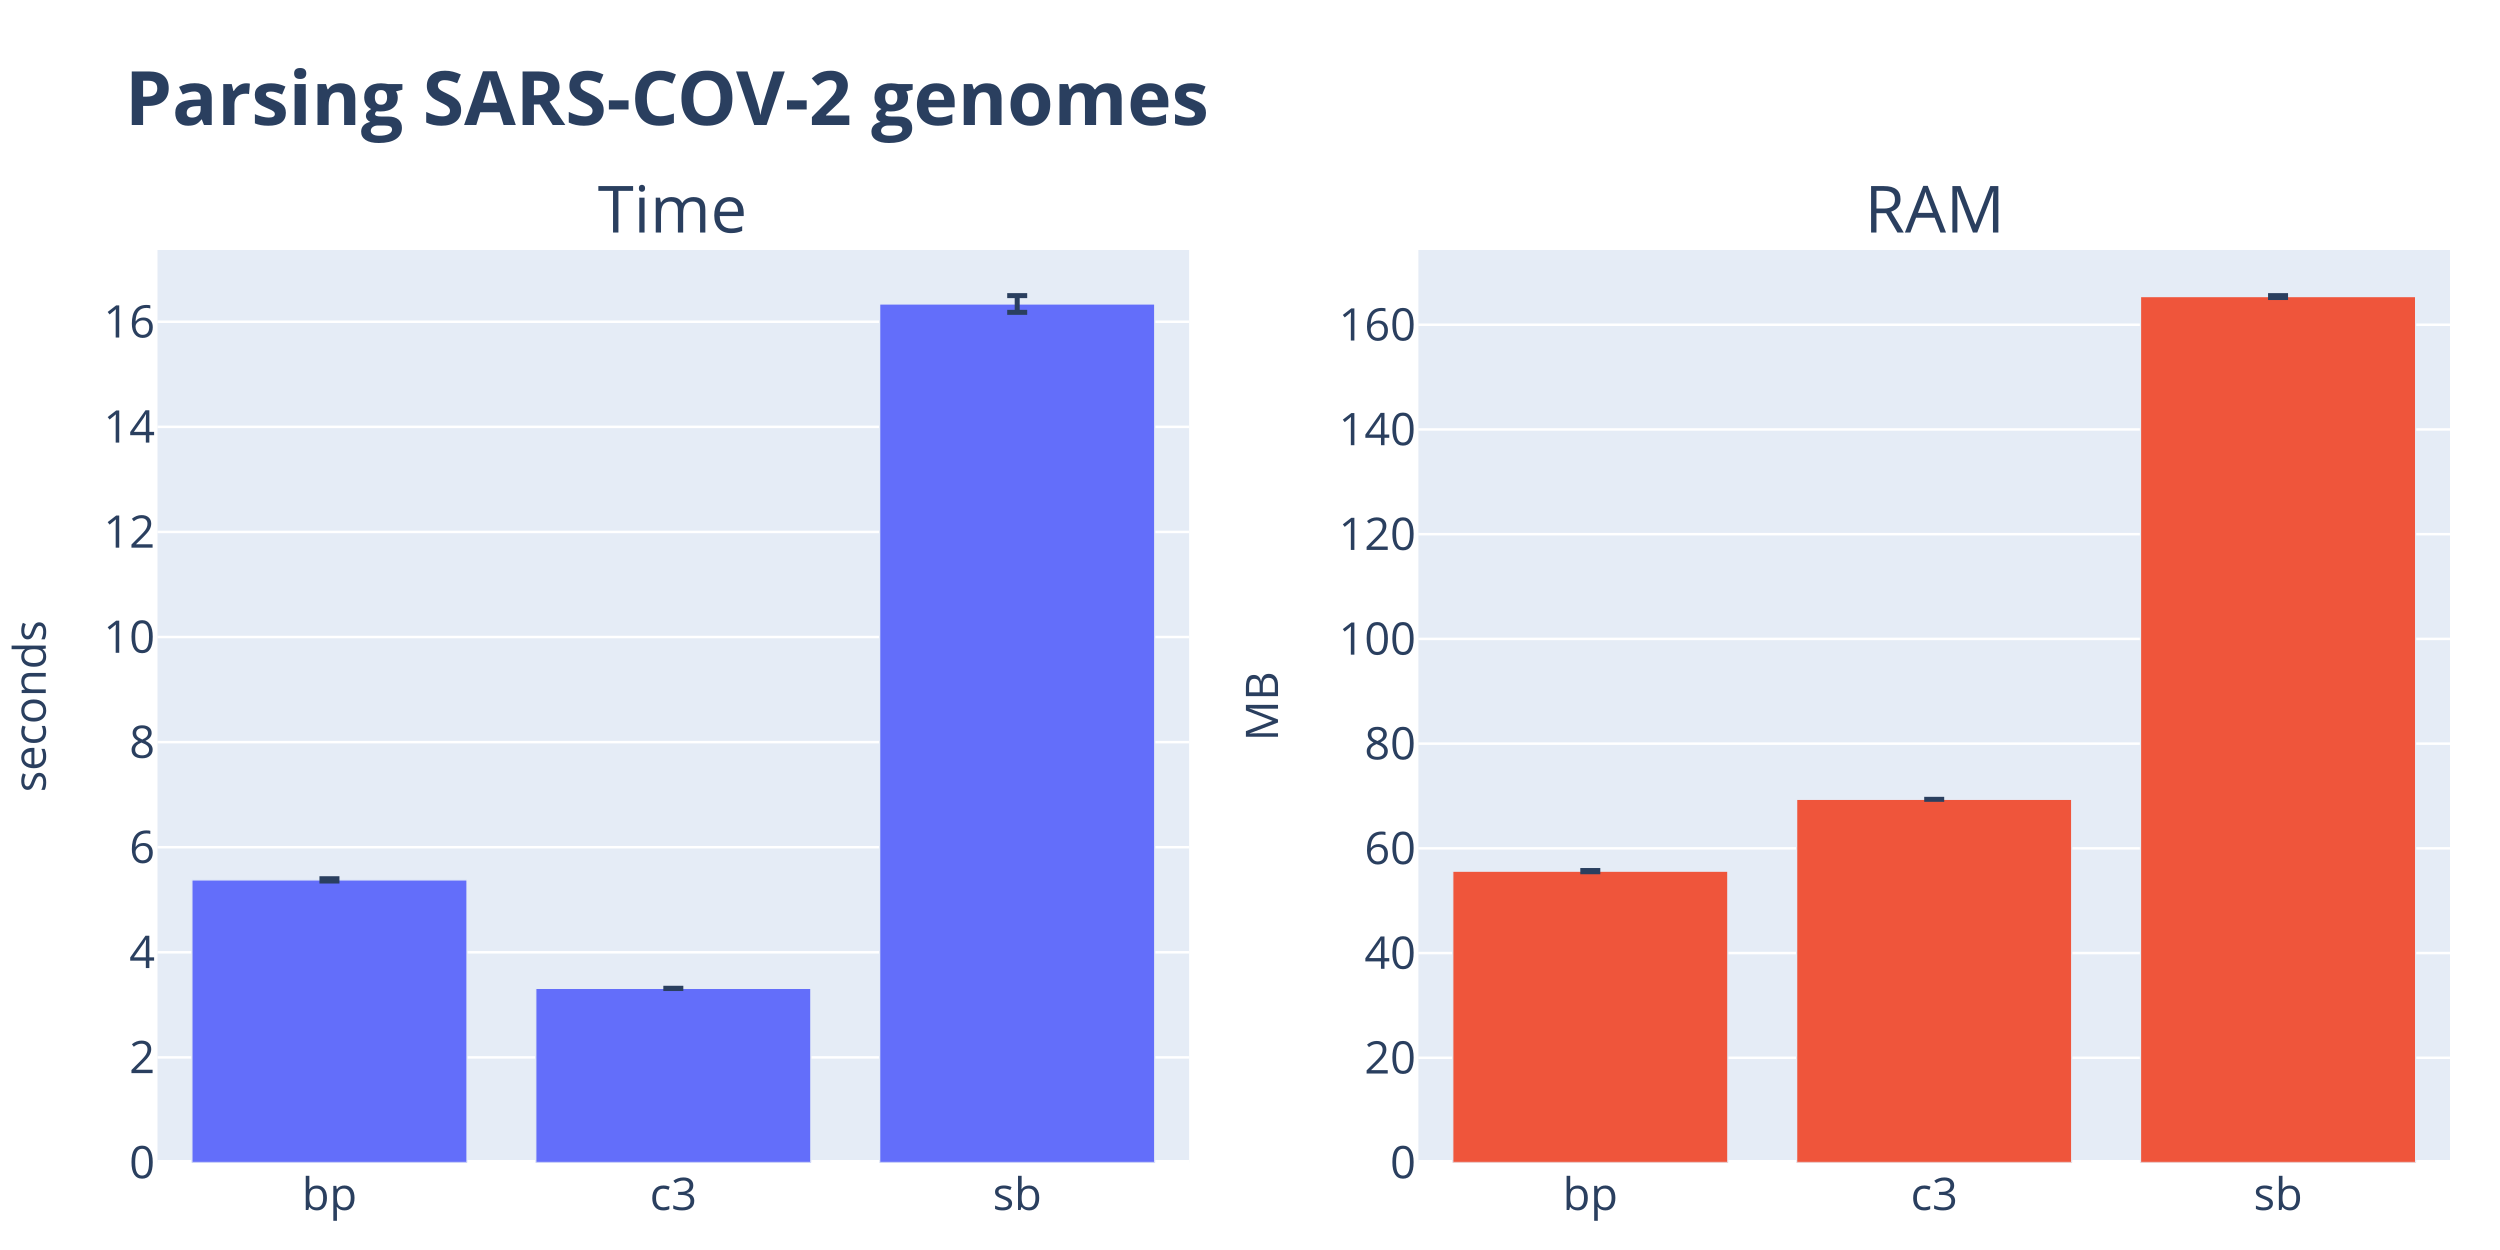
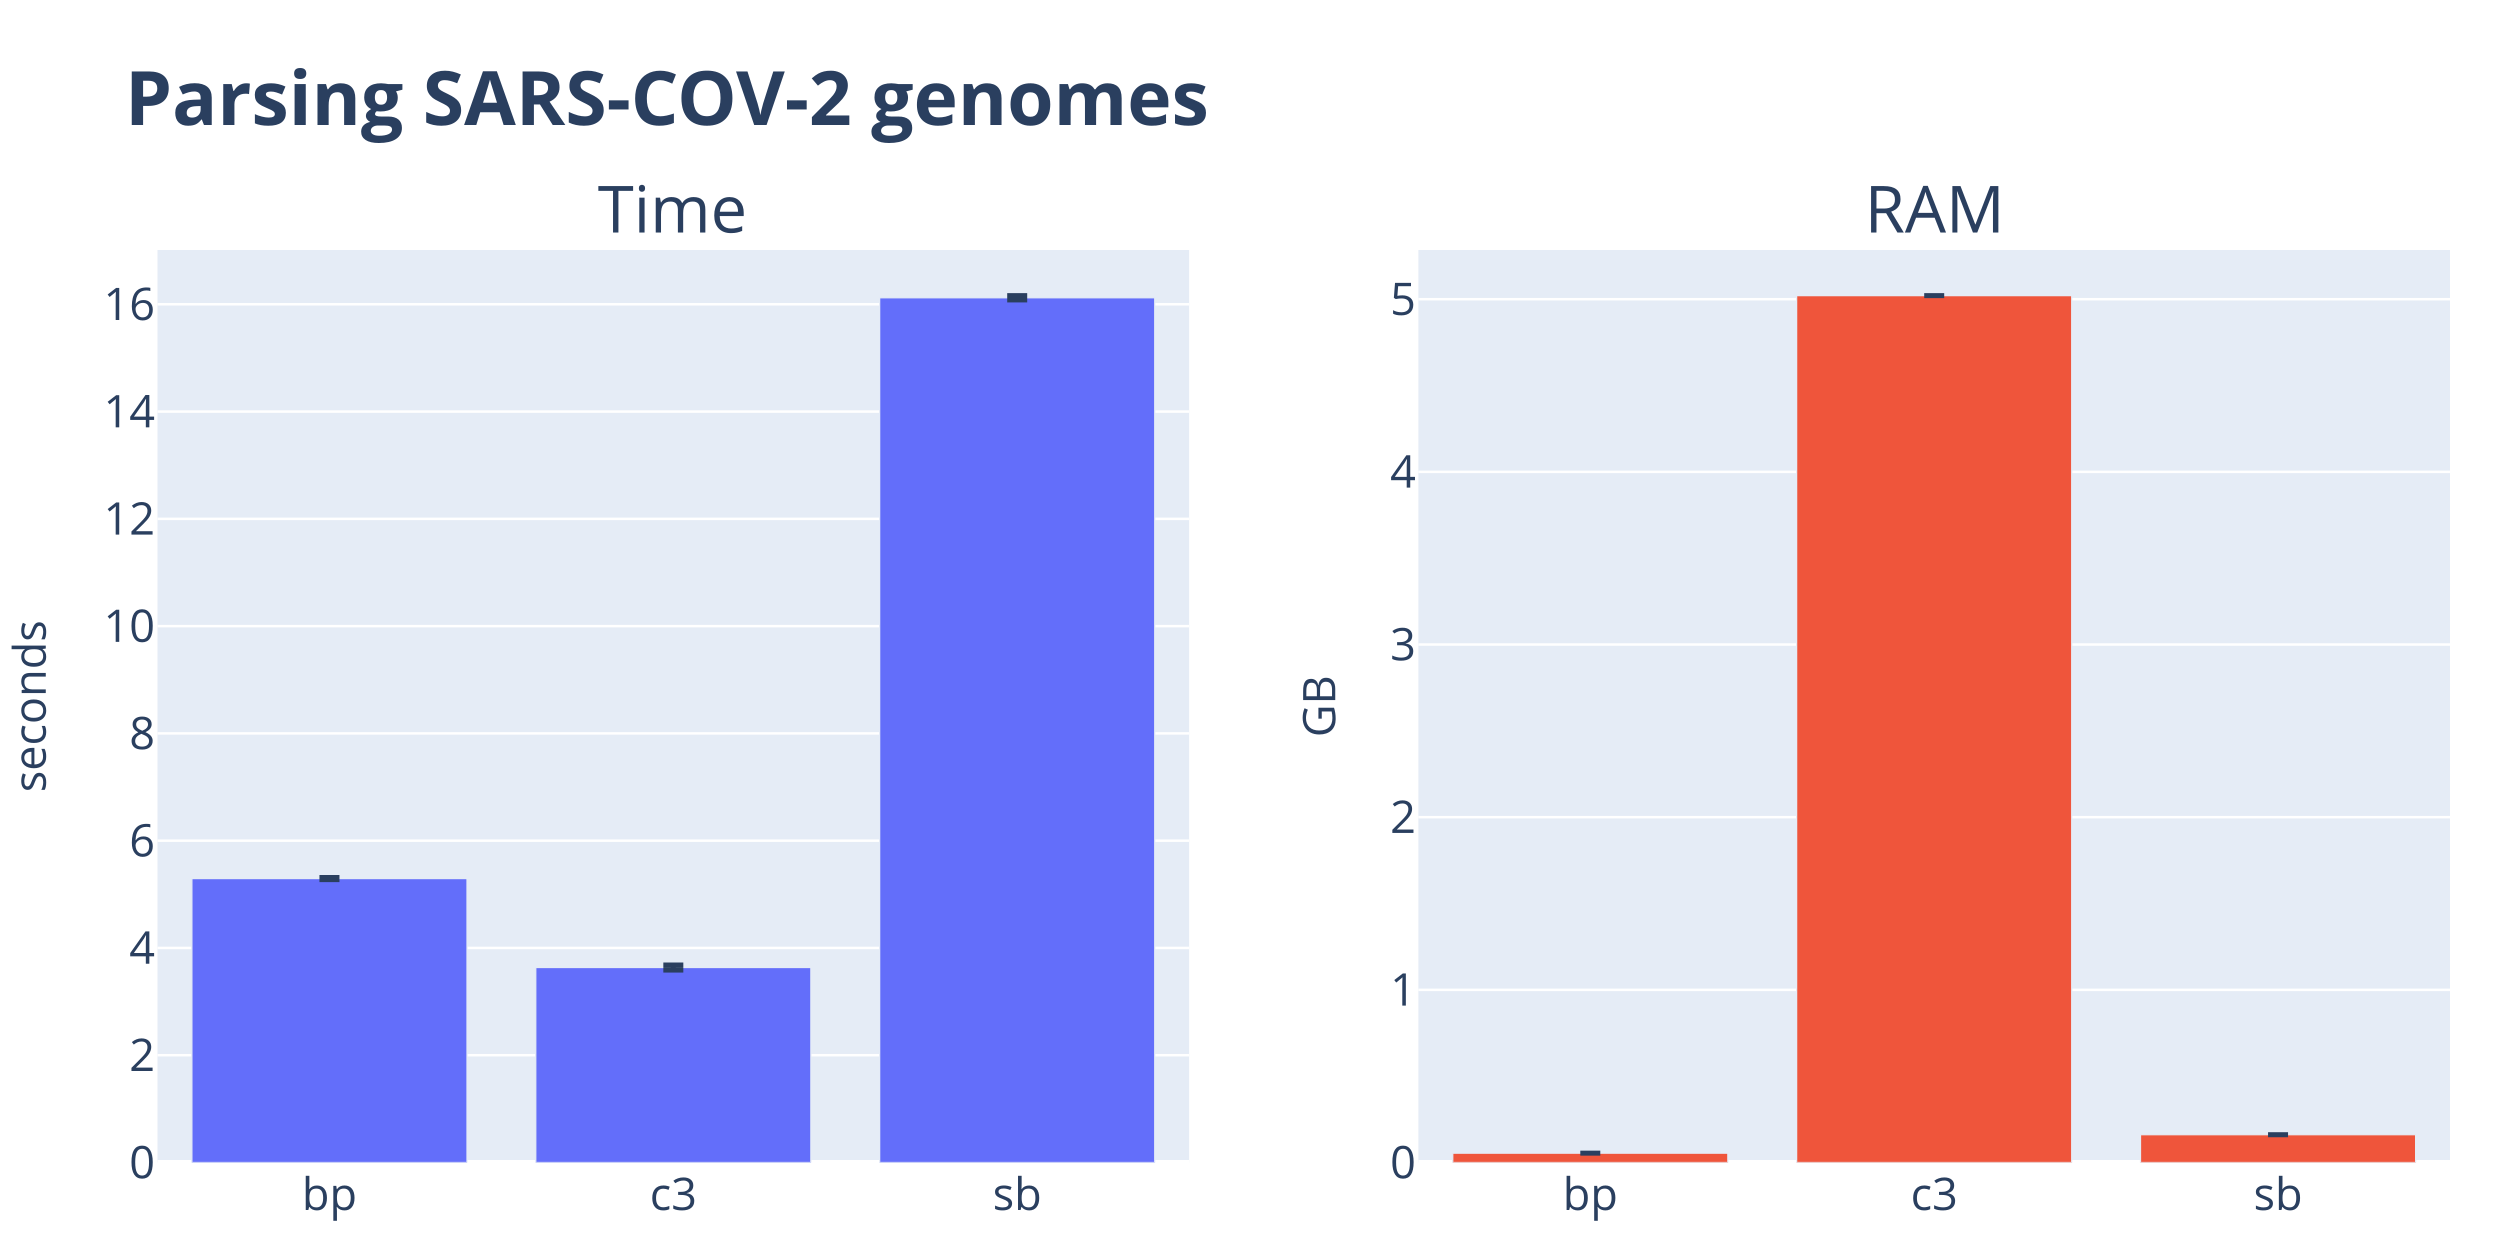
<svg xmlns="http://www.w3.org/2000/svg" class="main-svg" width="1000" height="500" style="" viewBox="0 0 1000 500">
  <rect x="0" y="0" width="1000" height="500" style="fill: rgb(255, 255, 255); fill-opacity: 1;" />
-   <defs id="defs-5a1c04">
+   <defs id="defs-fc7138">
    <g class="clips">
-       <clipPath id="clip5a1c04xyplot" class="plotclip">
+       <clipPath id="clipfc7138xyplot" class="plotclip">
        <rect width="412.65" height="365" />
      </clipPath>
-       <clipPath id="clip5a1c04x2y2plot" class="plotclip">
+       <clipPath id="clipfc7138x2y2plot" class="plotclip">
        <rect width="412.65" height="365" />
      </clipPath>
-       <clipPath class="axesclip" id="clip5a1c04x">
+       <clipPath class="axesclip" id="clipfc7138x">
        <rect x="63" y="0" width="412.65" height="500" />
      </clipPath>
-       <clipPath class="axesclip" id="clip5a1c04y">
+       <clipPath class="axesclip" id="clipfc7138y">
        <rect x="0" y="100" width="1000" height="365" />
      </clipPath>
-       <clipPath class="axesclip" id="clip5a1c04xy">
+       <clipPath class="axesclip" id="clipfc7138xy">
        <rect x="63" y="100" width="412.65" height="365" />
      </clipPath>
-       <clipPath class="axesclip" id="clip5a1c04y2">
+       <clipPath class="axesclip" id="clipfc7138y2">
        <rect x="0" y="100" width="1000" height="365" />
      </clipPath>
-       <clipPath class="axesclip" id="clip5a1c04xy2">
+       <clipPath class="axesclip" id="clipfc7138xy2">
        <rect x="63" y="100" width="412.65" height="365" />
      </clipPath>
-       <clipPath class="axesclip" id="clip5a1c04x2">
+       <clipPath class="axesclip" id="clipfc7138x2">
        <rect x="567.35" y="0" width="412.65" height="500" />
      </clipPath>
-       <clipPath class="axesclip" id="clip5a1c04x2y">
+       <clipPath class="axesclip" id="clipfc7138x2y">
        <rect x="567.35" y="100" width="412.65" height="365" />
      </clipPath>
-       <clipPath class="axesclip" id="clip5a1c04x2y2">
+       <clipPath class="axesclip" id="clipfc7138x2y2">
        <rect x="567.35" y="100" width="412.65" height="365" />
      </clipPath>
    </g>
    <g class="gradients" />
    <g class="patterns" />
  </defs>
  <g class="bglayer">
    <rect class="bg" x="63" y="100" width="412.65" height="365" style="fill: rgb(229, 236, 246); fill-opacity: 1; stroke-width: 0;" />
    <rect class="bg" x="567.35" y="100" width="412.65" height="365" style="fill: rgb(229, 236, 246); fill-opacity: 1; stroke-width: 0;" />
  </g>
  <g class="layer-below">
    <g class="imagelayer" />
    <g class="shapelayer" />
  </g>
  <g class="cartesianlayer">
    <g class="subplot xy">
      <g class="layer-subplot">
        <g class="shapelayer" />
        <g class="imagelayer" />
      </g>
      <g class="minor-gridlayer">
        <g class="x" />
        <g class="y" />
      </g>
      <g class="gridlayer">
        <g class="x" />
        <g class="y">
-           <path class="ygrid crisp" transform="translate(0,422.96)" d="M63,0h412.65" style="stroke: rgb(255, 255, 255); stroke-opacity: 1; stroke-width: 1px;" />
-           <path class="ygrid crisp" transform="translate(0,380.92)" d="M63,0h412.65" style="stroke: rgb(255, 255, 255); stroke-opacity: 1; stroke-width: 1px;" />
-           <path class="ygrid crisp" transform="translate(0,338.89)" d="M63,0h412.65" style="stroke: rgb(255, 255, 255); stroke-opacity: 1; stroke-width: 1px;" />
-           <path class="ygrid crisp" transform="translate(0,296.85)" d="M63,0h412.65" style="stroke: rgb(255, 255, 255); stroke-opacity: 1; stroke-width: 1px;" />
-           <path class="ygrid crisp" transform="translate(0,254.81)" d="M63,0h412.65" style="stroke: rgb(255, 255, 255); stroke-opacity: 1; stroke-width: 1px;" />
-           <path class="ygrid crisp" transform="translate(0,212.77)" d="M63,0h412.65" style="stroke: rgb(255, 255, 255); stroke-opacity: 1; stroke-width: 1px;" />
-           <path class="ygrid crisp" transform="translate(0,170.74)" d="M63,0h412.65" style="stroke: rgb(255, 255, 255); stroke-opacity: 1; stroke-width: 1px;" />
-           <path class="ygrid crisp" transform="translate(0,128.7)" d="M63,0h412.65" style="stroke: rgb(255, 255, 255); stroke-opacity: 1; stroke-width: 1px;" />
+           <path class="ygrid crisp" transform="translate(0,422.09)" d="M63,0h412.65" style="stroke: rgb(255, 255, 255); stroke-opacity: 1; stroke-width: 1px;" />
+           <path class="ygrid crisp" transform="translate(0,379.18)" d="M63,0h412.65" style="stroke: rgb(255, 255, 255); stroke-opacity: 1; stroke-width: 1px;" />
+           <path class="ygrid crisp" transform="translate(0,336.27)" d="M63,0h412.65" style="stroke: rgb(255, 255, 255); stroke-opacity: 1; stroke-width: 1px;" />
+           <path class="ygrid crisp" transform="translate(0,293.36)" d="M63,0h412.65" style="stroke: rgb(255, 255, 255); stroke-opacity: 1; stroke-width: 1px;" />
+           <path class="ygrid crisp" transform="translate(0,250.45)" d="M63,0h412.65" style="stroke: rgb(255, 255, 255); stroke-opacity: 1; stroke-width: 1px;" />
+           <path class="ygrid crisp" transform="translate(0,207.54)" d="M63,0h412.65" style="stroke: rgb(255, 255, 255); stroke-opacity: 1; stroke-width: 1px;" />
+           <path class="ygrid crisp" transform="translate(0,164.63)" d="M63,0h412.65" style="stroke: rgb(255, 255, 255); stroke-opacity: 1; stroke-width: 1px;" />
+           <path class="ygrid crisp" transform="translate(0,121.71)" d="M63,0h412.65" style="stroke: rgb(255, 255, 255); stroke-opacity: 1; stroke-width: 1px;" />
        </g>
      </g>
      <g class="zerolinelayer">
        <path class="yzl zl crisp" transform="translate(0,465)" d="M63,0h412.65" style="stroke: rgb(255, 255, 255); stroke-opacity: 1; stroke-width: 2px;" />
      </g>
      <g class="layer-between">
        <g class="shapelayer" />
        <g class="imagelayer" />
      </g>
      <path class="xlines-below" />
      <path class="ylines-below" />
      <g class="overlines-below" />
      <g class="xaxislayer-below" />
      <g class="yaxislayer-below" />
      <g class="overaxes-below" />
      <g class="overplot">
-         <g class="xy" transform="translate(63,100)" clip-path="url(#clip5a1c04xyplot)">
+         <g class="xy" transform="translate(63,100)" clip-path="url(#clipfc7138xyplot)">
          <g class="barlayer mlayer">
            <g class="trace bars" style="opacity: 1;">
              <g class="points">
                <g class="point">
-                   <path d="M13.75,365V251.95H123.8V365Z" style="vector-effect: none; opacity: 1; stroke-width: 0.5px; fill: rgb(99, 110, 250); fill-opacity: 1; stroke: rgb(229, 236, 246); stroke-opacity: 1;" />
-                 </g>
-                 <g class="point">
-                   <path d="M151.31,365V295.36H261.35V365Z" style="vector-effect: none; opacity: 1; stroke-width: 0.5px; fill: rgb(99, 110, 250); fill-opacity: 1; stroke: rgb(229, 236, 246); stroke-opacity: 1;" />
-                 </g>
-                 <g class="point">
-                   <path d="M288.86,365V21.6H398.9V365Z" style="vector-effect: none; opacity: 1; stroke-width: 0.5px; fill: rgb(99, 110, 250); fill-opacity: 1; stroke: rgb(229, 236, 246); stroke-opacity: 1;" />
-                 </g>
-               </g>
-               <g class="errorbar" style="opacity: 1;">
-                 <path class="yerror" d="M64.78,251.49h8m-4,0V252.41m-4,0h8" style="vector-effect: none; stroke-width: 2px; stroke: rgb(42, 63, 95); stroke-opacity: 1;" />
-               </g>
-               <g class="errorbar" style="opacity: 1;">
-                 <path class="yerror" d="M202.33,295.31h8m-4,0V295.41m-4,0h8" style="vector-effect: none; stroke-width: 2px; stroke: rgb(42, 63, 95); stroke-opacity: 1;" />
-               </g>
-               <g class="errorbar" style="opacity: 1;">
-                 <path class="yerror" d="M339.88,18.25h8m-4,0V24.94m-4,0h8" style="vector-effect: none; stroke-width: 2px; stroke: rgb(42, 63, 95); stroke-opacity: 1;" />
+                   <path d="M13.75,365V251.43H123.8V365Z" style="vector-effect: none; opacity: 1; stroke-width: 0.5px; fill: rgb(99, 110, 250); fill-opacity: 1; stroke: rgb(229, 236, 246); stroke-opacity: 1;" />
+                 </g>
+                 <g class="point">
+                   <path d="M151.31,365V287.01H261.35V365Z" style="vector-effect: none; opacity: 1; stroke-width: 0.5px; fill: rgb(99, 110, 250); fill-opacity: 1; stroke: rgb(229, 236, 246); stroke-opacity: 1;" />
+                 </g>
+                 <g class="point">
+                   <path d="M288.86,365V19.11H398.9V365Z" style="vector-effect: none; opacity: 1; stroke-width: 0.5px; fill: rgb(99, 110, 250); fill-opacity: 1; stroke: rgb(229, 236, 246); stroke-opacity: 1;" />
+                 </g>
+               </g>
+               <g class="errorbar" style="opacity: 1;">
+                 <path class="yerror" d="M64.78,251h8m-4,0V251.85m-4,0h8" style="vector-effect: none; stroke-width: 2px; stroke: rgb(42, 63, 95); stroke-opacity: 1;" />
+               </g>
+               <g class="errorbar" style="opacity: 1;">
+                 <path class="yerror" d="M202.33,286h8m-4,0V288.03m-4,0h8" style="vector-effect: none; stroke-width: 2px; stroke: rgb(42, 63, 95); stroke-opacity: 1;" />
+               </g>
+               <g class="errorbar" style="opacity: 1;">
+                 <path class="yerror" d="M339.88,18.25h8m-4,0V19.97m-4,0h8" style="vector-effect: none; stroke-width: 2px; stroke: rgb(42, 63, 95); stroke-opacity: 1;" />
              </g>
            </g>
          </g>
        </g>
      </g>
      <g class="zerolinelayer-above" />
      <path class="xlines-above crisp" d="M0,0" style="fill: none;" />
      <path class="ylines-above crisp" d="M0,0" style="fill: none;" />
      <g class="overlines-above" />
      <g class="xaxislayer-above">
        <g class="xtick">
          <text text-anchor="middle" x="0" y="484" transform="translate(131.78,0)" style="font-family: 'Open Sans', verdana, arial, sans-serif; font-size: 18px; fill: rgb(42, 63, 95); fill-opacity: 1; white-space: pre;">bp</text>
        </g>
        <g class="xtick">
          <text text-anchor="middle" x="0" y="484" transform="translate(269.33,0)" style="font-family: 'Open Sans', verdana, arial, sans-serif; font-size: 18px; fill: rgb(42, 63, 95); fill-opacity: 1; white-space: pre;">c3</text>
        </g>
        <g class="xtick">
          <text text-anchor="middle" x="0" y="484" transform="translate(406.88,0)" style="font-family: 'Open Sans', verdana, arial, sans-serif; font-size: 18px; fill: rgb(42, 63, 95); fill-opacity: 1; white-space: pre;">sb</text>
        </g>
      </g>
      <g class="yaxislayer-above">
        <g class="ytick">
          <text text-anchor="end" x="62" y="6.3" transform="translate(0,465)" style="font-family: 'Open Sans', verdana, arial, sans-serif; font-size: 18px; fill: rgb(42, 63, 95); fill-opacity: 1; white-space: pre;">0</text>
        </g>
        <g class="ytick">
-           <text text-anchor="end" x="62" y="6.3" style="font-family: 'Open Sans', verdana, arial, sans-serif; font-size: 18px; fill: rgb(42, 63, 95); fill-opacity: 1; white-space: pre;" transform="translate(0,422.96)">2</text>
-         </g>
-         <g class="ytick">
-           <text text-anchor="end" x="62" y="6.3" style="font-family: 'Open Sans', verdana, arial, sans-serif; font-size: 18px; fill: rgb(42, 63, 95); fill-opacity: 1; white-space: pre;" transform="translate(0,380.92)">4</text>
-         </g>
-         <g class="ytick">
-           <text text-anchor="end" x="62" y="6.3" style="font-family: 'Open Sans', verdana, arial, sans-serif; font-size: 18px; fill: rgb(42, 63, 95); fill-opacity: 1; white-space: pre;" transform="translate(0,338.89)">6</text>
-         </g>
-         <g class="ytick">
-           <text text-anchor="end" x="62" y="6.3" style="font-family: 'Open Sans', verdana, arial, sans-serif; font-size: 18px; fill: rgb(42, 63, 95); fill-opacity: 1; white-space: pre;" transform="translate(0,296.85)">8</text>
-         </g>
-         <g class="ytick">
-           <text text-anchor="end" x="62" y="6.3" style="font-family: 'Open Sans', verdana, arial, sans-serif; font-size: 18px; fill: rgb(42, 63, 95); fill-opacity: 1; white-space: pre;" transform="translate(0,254.81)">10</text>
-         </g>
-         <g class="ytick">
-           <text text-anchor="end" x="62" y="6.3" style="font-family: 'Open Sans', verdana, arial, sans-serif; font-size: 18px; fill: rgb(42, 63, 95); fill-opacity: 1; white-space: pre;" transform="translate(0,212.77)">12</text>
-         </g>
-         <g class="ytick">
-           <text text-anchor="end" x="62" y="6.3" style="font-family: 'Open Sans', verdana, arial, sans-serif; font-size: 18px; fill: rgb(42, 63, 95); fill-opacity: 1; white-space: pre;" transform="translate(0,170.74)">14</text>
-         </g>
-         <g class="ytick">
-           <text text-anchor="end" x="62" y="6.3" style="font-family: 'Open Sans', verdana, arial, sans-serif; font-size: 18px; fill: rgb(42, 63, 95); fill-opacity: 1; white-space: pre;" transform="translate(0,128.7)">16</text>
+           <text text-anchor="end" x="62" y="6.3" style="font-family: 'Open Sans', verdana, arial, sans-serif; font-size: 18px; fill: rgb(42, 63, 95); fill-opacity: 1; white-space: pre;" transform="translate(0,422.09)">2</text>
+         </g>
+         <g class="ytick">
+           <text text-anchor="end" x="62" y="6.3" style="font-family: 'Open Sans', verdana, arial, sans-serif; font-size: 18px; fill: rgb(42, 63, 95); fill-opacity: 1; white-space: pre;" transform="translate(0,379.18)">4</text>
+         </g>
+         <g class="ytick">
+           <text text-anchor="end" x="62" y="6.3" style="font-family: 'Open Sans', verdana, arial, sans-serif; font-size: 18px; fill: rgb(42, 63, 95); fill-opacity: 1; white-space: pre;" transform="translate(0,336.27)">6</text>
+         </g>
+         <g class="ytick">
+           <text text-anchor="end" x="62" y="6.3" style="font-family: 'Open Sans', verdana, arial, sans-serif; font-size: 18px; fill: rgb(42, 63, 95); fill-opacity: 1; white-space: pre;" transform="translate(0,293.36)">8</text>
+         </g>
+         <g class="ytick">
+           <text text-anchor="end" x="62" y="6.3" style="font-family: 'Open Sans', verdana, arial, sans-serif; font-size: 18px; fill: rgb(42, 63, 95); fill-opacity: 1; white-space: pre;" transform="translate(0,250.45)">10</text>
+         </g>
+         <g class="ytick">
+           <text text-anchor="end" x="62" y="6.3" style="font-family: 'Open Sans', verdana, arial, sans-serif; font-size: 18px; fill: rgb(42, 63, 95); fill-opacity: 1; white-space: pre;" transform="translate(0,207.54)">12</text>
+         </g>
+         <g class="ytick">
+           <text text-anchor="end" x="62" y="6.3" style="font-family: 'Open Sans', verdana, arial, sans-serif; font-size: 18px; fill: rgb(42, 63, 95); fill-opacity: 1; white-space: pre;" transform="translate(0,164.63)">14</text>
+         </g>
+         <g class="ytick">
+           <text text-anchor="end" x="62" y="6.3" style="font-family: 'Open Sans', verdana, arial, sans-serif; font-size: 18px; fill: rgb(42, 63, 95); fill-opacity: 1; white-space: pre;" transform="translate(0,121.71)">16</text>
        </g>
      </g>
      <g class="overaxes-above" />
    </g>
    <g class="subplot x2y2">
      <g class="layer-subplot">
        <g class="shapelayer" />
        <g class="imagelayer" />
      </g>
      <g class="minor-gridlayer">
        <g class="x2" />
        <g class="y2" />
      </g>
      <g class="gridlayer">
        <g class="x2" />
        <g class="y2">
-           <path class="y2grid crisp" transform="translate(0,423.11)" d="M567.35,0h412.65" style="stroke: rgb(255, 255, 255); stroke-opacity: 1; stroke-width: 1px;" />
-           <path class="y2grid crisp" transform="translate(0,381.22)" d="M567.35,0h412.65" style="stroke: rgb(255, 255, 255); stroke-opacity: 1; stroke-width: 1px;" />
-           <path class="y2grid crisp" transform="translate(0,339.34)" d="M567.35,0h412.65" style="stroke: rgb(255, 255, 255); stroke-opacity: 1; stroke-width: 1px;" />
-           <path class="y2grid crisp" transform="translate(0,297.45)" d="M567.35,0h412.65" style="stroke: rgb(255, 255, 255); stroke-opacity: 1; stroke-width: 1px;" />
-           <path class="y2grid crisp" transform="translate(0,255.56)" d="M567.35,0h412.65" style="stroke: rgb(255, 255, 255); stroke-opacity: 1; stroke-width: 1px;" />
-           <path class="y2grid crisp" transform="translate(0,213.67)" d="M567.35,0h412.65" style="stroke: rgb(255, 255, 255); stroke-opacity: 1; stroke-width: 1px;" />
-           <path class="y2grid crisp" transform="translate(0,171.78)" d="M567.35,0h412.65" style="stroke: rgb(255, 255, 255); stroke-opacity: 1; stroke-width: 1px;" />
-           <path class="y2grid crisp" transform="translate(0,129.9)" d="M567.35,0h412.65" style="stroke: rgb(255, 255, 255); stroke-opacity: 1; stroke-width: 1px;" />
+           <path class="y2grid crisp" transform="translate(0,395.94)" d="M567.35,0h412.65" style="stroke: rgb(255, 255, 255); stroke-opacity: 1; stroke-width: 1px;" />
+           <path class="y2grid crisp" transform="translate(0,326.87)" d="M567.35,0h412.65" style="stroke: rgb(255, 255, 255); stroke-opacity: 1; stroke-width: 1px;" />
+           <path class="y2grid crisp" transform="translate(0,257.81)" d="M567.35,0h412.65" style="stroke: rgb(255, 255, 255); stroke-opacity: 1; stroke-width: 1px;" />
+           <path class="y2grid crisp" transform="translate(0,188.74)" d="M567.35,0h412.65" style="stroke: rgb(255, 255, 255); stroke-opacity: 1; stroke-width: 1px;" />
+           <path class="y2grid crisp" transform="translate(0,119.68)" d="M567.35,0h412.65" style="stroke: rgb(255, 255, 255); stroke-opacity: 1; stroke-width: 1px;" />
        </g>
      </g>
      <g class="zerolinelayer">
        <path class="y2zl zl crisp" transform="translate(0,465)" d="M567.35,0h412.65" style="stroke: rgb(255, 255, 255); stroke-opacity: 1; stroke-width: 2px;" />
      </g>
      <g class="layer-between">
        <g class="shapelayer" />
        <g class="imagelayer" />
      </g>
      <path class="xlines-below" />
      <path class="ylines-below" />
      <g class="overlines-below" />
      <g class="xaxislayer-below" />
      <g class="yaxislayer-below" />
      <g class="overaxes-below" />
      <g class="overplot">
-         <g class="x2y2" transform="translate(567.35,100)" clip-path="url(#clip5a1c04x2y2plot)">
+         <g class="x2y2" transform="translate(567.35,100)" clip-path="url(#clipfc7138x2y2plot)">
          <g class="barlayer mlayer">
            <g class="trace bars" style="opacity: 1;">
              <g class="points">
                <g class="point">
-                   <path d="M13.75,365V248.46H123.79V365Z" style="vector-effect: none; opacity: 1; stroke-width: 0.5px; fill: rgb(239, 85, 59); fill-opacity: 1; stroke: rgb(229, 236, 246); stroke-opacity: 1;" />
-                 </g>
-                 <g class="point">
-                   <path d="M151.3,365V219.73H261.34V365Z" style="vector-effect: none; opacity: 1; stroke-width: 0.5px; fill: rgb(239, 85, 59); fill-opacity: 1; stroke: rgb(229, 236, 246); stroke-opacity: 1;" />
-                 </g>
-                 <g class="point">
-                   <path d="M288.85,365V18.63H398.9V365Z" style="vector-effect: none; opacity: 1; stroke-width: 0.5px; fill: rgb(239, 85, 59); fill-opacity: 1; stroke: rgb(229, 236, 246); stroke-opacity: 1;" />
-                 </g>
-               </g>
-               <g class="errorbar" style="opacity: 1;">
-                 <path class="yerror" d="M64.77,248.21h8m-4,0V248.7m-4,0h8" style="vector-effect: none; stroke-width: 2px; stroke: rgb(42, 63, 95); stroke-opacity: 1;" />
-               </g>
-               <g class="errorbar" style="opacity: 1;">
-                 <path class="yerror" d="M202.33,219.73h8m-4,0V219.73m-4,0h8" style="vector-effect: none; stroke-width: 2px; stroke: rgb(42, 63, 95); stroke-opacity: 1;" />
-               </g>
-               <g class="errorbar" style="opacity: 1;">
-                 <path class="yerror" d="M339.87,18.25h8m-4,0V19.01m-4,0h8" style="vector-effect: none; stroke-width: 2px; stroke: rgb(42, 63, 95); stroke-opacity: 1;" />
+                   <path d="M13.75,365V361.26H123.79V365Z" style="vector-effect: none; opacity: 1; stroke-width: 0.5px; fill: rgb(239, 85, 59); fill-opacity: 1; stroke: rgb(229, 236, 246); stroke-opacity: 1;" />
+                 </g>
+                 <g class="point">
+                   <path d="M151.3,365V18.25H261.34V365Z" style="vector-effect: none; opacity: 1; stroke-width: 0.5px; fill: rgb(239, 85, 59); fill-opacity: 1; stroke: rgb(229, 236, 246); stroke-opacity: 1;" />
+                 </g>
+                 <g class="point">
+                   <path d="M288.85,365V353.89H398.9V365Z" style="vector-effect: none; opacity: 1; stroke-width: 0.5px; fill: rgb(239, 85, 59); fill-opacity: 1; stroke: rgb(229, 236, 246); stroke-opacity: 1;" />
+                 </g>
+               </g>
+               <g class="errorbar" style="opacity: 1;">
+                 <path class="yerror" d="M64.77,361.26h8m-4,0V361.26m-4,0h8" style="vector-effect: none; stroke-width: 2px; stroke: rgb(42, 63, 95); stroke-opacity: 1;" />
+               </g>
+               <g class="errorbar" style="opacity: 1;">
+                 <path class="yerror" d="M202.33,18.25h8m-4,0V18.25m-4,0h8" style="vector-effect: none; stroke-width: 2px; stroke: rgb(42, 63, 95); stroke-opacity: 1;" />
+               </g>
+               <g class="errorbar" style="opacity: 1;">
+                 <path class="yerror" d="M339.87,353.88h8m-4,0V353.9m-4,0h8" style="vector-effect: none; stroke-width: 2px; stroke: rgb(42, 63, 95); stroke-opacity: 1;" />
              </g>
            </g>
          </g>
        </g>
      </g>
      <g class="zerolinelayer-above" />
      <path class="xlines-above crisp" d="M0,0" style="fill: none;" />
      <path class="ylines-above crisp" d="M0,0" style="fill: none;" />
      <g class="overlines-above" />
      <g class="xaxislayer-above">
        <g class="x2tick">
          <text text-anchor="middle" x="0" y="484" transform="translate(636.12,0)" style="font-family: 'Open Sans', verdana, arial, sans-serif; font-size: 18px; fill: rgb(42, 63, 95); fill-opacity: 1; white-space: pre;">bp</text>
        </g>
        <g class="x2tick">
          <text text-anchor="middle" x="0" y="484" transform="translate(773.68,0)" style="font-family: 'Open Sans', verdana, arial, sans-serif; font-size: 18px; fill: rgb(42, 63, 95); fill-opacity: 1; white-space: pre;">c3</text>
        </g>
        <g class="x2tick">
          <text text-anchor="middle" x="0" y="484" transform="translate(911.22,0)" style="font-family: 'Open Sans', verdana, arial, sans-serif; font-size: 18px; fill: rgb(42, 63, 95); fill-opacity: 1; white-space: pre;">sb</text>
        </g>
      </g>
      <g class="yaxislayer-above">
        <g class="y2tick">
          <text text-anchor="end" x="566.35" y="6.3" transform="translate(0,465)" style="font-family: 'Open Sans', verdana, arial, sans-serif; font-size: 18px; fill: rgb(42, 63, 95); fill-opacity: 1; white-space: pre;">0</text>
        </g>
        <g class="y2tick">
-           <text text-anchor="end" x="566.35" y="6.3" style="font-family: 'Open Sans', verdana, arial, sans-serif; font-size: 18px; fill: rgb(42, 63, 95); fill-opacity: 1; white-space: pre;" transform="translate(0,423.11)">20</text>
-         </g>
-         <g class="y2tick">
-           <text text-anchor="end" x="566.35" y="6.3" style="font-family: 'Open Sans', verdana, arial, sans-serif; font-size: 18px; fill: rgb(42, 63, 95); fill-opacity: 1; white-space: pre;" transform="translate(0,381.22)">40</text>
-         </g>
-         <g class="y2tick">
-           <text text-anchor="end" x="566.35" y="6.3" style="font-family: 'Open Sans', verdana, arial, sans-serif; font-size: 18px; fill: rgb(42, 63, 95); fill-opacity: 1; white-space: pre;" transform="translate(0,339.34)">60</text>
-         </g>
-         <g class="y2tick">
-           <text text-anchor="end" x="566.35" y="6.3" style="font-family: 'Open Sans', verdana, arial, sans-serif; font-size: 18px; fill: rgb(42, 63, 95); fill-opacity: 1; white-space: pre;" transform="translate(0,297.45)">80</text>
-         </g>
-         <g class="y2tick">
-           <text text-anchor="end" x="566.35" y="6.3" style="font-family: 'Open Sans', verdana, arial, sans-serif; font-size: 18px; fill: rgb(42, 63, 95); fill-opacity: 1; white-space: pre;" transform="translate(0,255.56)">100</text>
-         </g>
-         <g class="y2tick">
-           <text text-anchor="end" x="566.35" y="6.3" style="font-family: 'Open Sans', verdana, arial, sans-serif; font-size: 18px; fill: rgb(42, 63, 95); fill-opacity: 1; white-space: pre;" transform="translate(0,213.67)">120</text>
-         </g>
-         <g class="y2tick">
-           <text text-anchor="end" x="566.35" y="6.3" style="font-family: 'Open Sans', verdana, arial, sans-serif; font-size: 18px; fill: rgb(42, 63, 95); fill-opacity: 1; white-space: pre;" transform="translate(0,171.78)">140</text>
-         </g>
-         <g class="y2tick">
-           <text text-anchor="end" x="566.35" y="6.3" style="font-family: 'Open Sans', verdana, arial, sans-serif; font-size: 18px; fill: rgb(42, 63, 95); fill-opacity: 1; white-space: pre;" transform="translate(0,129.9)">160</text>
+           <text text-anchor="end" x="566.35" y="6.3" style="font-family: 'Open Sans', verdana, arial, sans-serif; font-size: 18px; fill: rgb(42, 63, 95); fill-opacity: 1; white-space: pre;" transform="translate(0,395.94)">1</text>
+         </g>
+         <g class="y2tick">
+           <text text-anchor="end" x="566.35" y="6.3" style="font-family: 'Open Sans', verdana, arial, sans-serif; font-size: 18px; fill: rgb(42, 63, 95); fill-opacity: 1; white-space: pre;" transform="translate(0,326.87)">2</text>
+         </g>
+         <g class="y2tick">
+           <text text-anchor="end" x="566.35" y="6.3" style="font-family: 'Open Sans', verdana, arial, sans-serif; font-size: 18px; fill: rgb(42, 63, 95); fill-opacity: 1; white-space: pre;" transform="translate(0,257.81)">3</text>
+         </g>
+         <g class="y2tick">
+           <text text-anchor="end" x="566.35" y="6.3" style="font-family: 'Open Sans', verdana, arial, sans-serif; font-size: 18px; fill: rgb(42, 63, 95); fill-opacity: 1; white-space: pre;" transform="translate(0,188.74)">4</text>
+         </g>
+         <g class="y2tick">
+           <text text-anchor="end" x="566.35" y="6.3" style="font-family: 'Open Sans', verdana, arial, sans-serif; font-size: 18px; fill: rgb(42, 63, 95); fill-opacity: 1; white-space: pre;" transform="translate(0,119.68)">5</text>
        </g>
      </g>
      <g class="overaxes-above" />
    </g>
  </g>
  <g class="polarlayer" />
  <g class="smithlayer" />
  <g class="ternarylayer" />
  <g class="geolayer" />
  <g class="funnelarealayer" />
  <g class="pielayer" />
  <g class="iciclelayer" />
  <g class="treemaplayer" />
  <g class="sunburstlayer" />
  <g class="glimages" />
-   <defs id="topdefs-5a1c04">
+   <defs id="topdefs-fc7138">
    <g class="clips" />
  </defs>
  <g class="layer-above">
    <g class="imagelayer" />
    <g class="shapelayer" />
  </g>
  <g class="infolayer">
    <g class="g-gtitle">
      <text class="gtitle" x="50" y="50" text-anchor="start" dy="0em" style="opacity: 1; font-family: 'Open Sans', verdana, arial, sans-serif; font-size: 30px; fill: rgb(42, 63, 95); fill-opacity: 1; white-space: pre;">
        <tspan style="font-weight:bold">Parsing SARS-COV-2 genomes</tspan>
      </text>
    </g>
    <g class="g-xtitle" />
    <g class="g-x2title" />
    <g class="g-ytitle">
      <text class="ytitle" transform="rotate(-90,18.30938,282.5)" x="18.309" y="282.5" text-anchor="middle" style="opacity: 1; font-family: 'Open Sans', verdana, arial, sans-serif; font-size: 18px; fill: rgb(42, 63, 95); fill-opacity: 1; white-space: pre;">seconds</text>
    </g>
    <g class="g-y2title">
-       <text class="y2title" transform="rotate(-90,511.2059,282.5)" x="511.206" y="282.5" text-anchor="middle" style="opacity: 1; font-family: 'Open Sans', verdana, arial, sans-serif; font-size: 18px; fill: rgb(42, 63, 95); fill-opacity: 1; white-space: pre;">MB</text>
+       <text class="y2title" transform="rotate(-90,534.0965,282.5)" x="534.096" y="282.5" text-anchor="middle" style="opacity: 1; font-family: 'Open Sans', verdana, arial, sans-serif; font-size: 18px; fill: rgb(42, 63, 95); fill-opacity: 1; white-space: pre;">GB</text>
    </g>
    <g class="annotation" data-index="0" style="opacity: 1;">
      <g class="annotation-text-g" transform="rotate(0,269.325,82.5)">
        <g class="cursor-pointer" transform="translate(235,65)">
          <rect class="bg" x="0.5" y="0.5" width="67" height="34" style="stroke-width: 1px; stroke: rgb(0, 0, 0); stroke-opacity: 0; fill: rgb(0, 0, 0); fill-opacity: 0;" />
          <text class="annotation-text" text-anchor="middle" x="33.969" y="28" style="font-family: 'Open Sans', verdana, arial, sans-serif; font-size: 26px; fill: rgb(42, 63, 95); fill-opacity: 1; white-space: pre;">Time</text>
        </g>
      </g>
    </g>
    <g class="annotation" data-index="1" style="opacity: 1;">
      <g class="annotation-text-g" transform="rotate(0,773.675,82.5)">
        <g class="cursor-pointer" transform="translate(743,65)">
          <rect class="bg" x="0.5" y="0.5" width="61" height="34" style="stroke-width: 1px; stroke: rgb(0, 0, 0); stroke-opacity: 0; fill: rgb(0, 0, 0); fill-opacity: 0;" />
          <text class="annotation-text" text-anchor="middle" x="30.883" y="28" style="font-family: 'Open Sans', verdana, arial, sans-serif; font-size: 26px; fill: rgb(42, 63, 95); fill-opacity: 1; white-space: pre;">RAM</text>
        </g>
      </g>
    </g>
  </g>
</svg>
